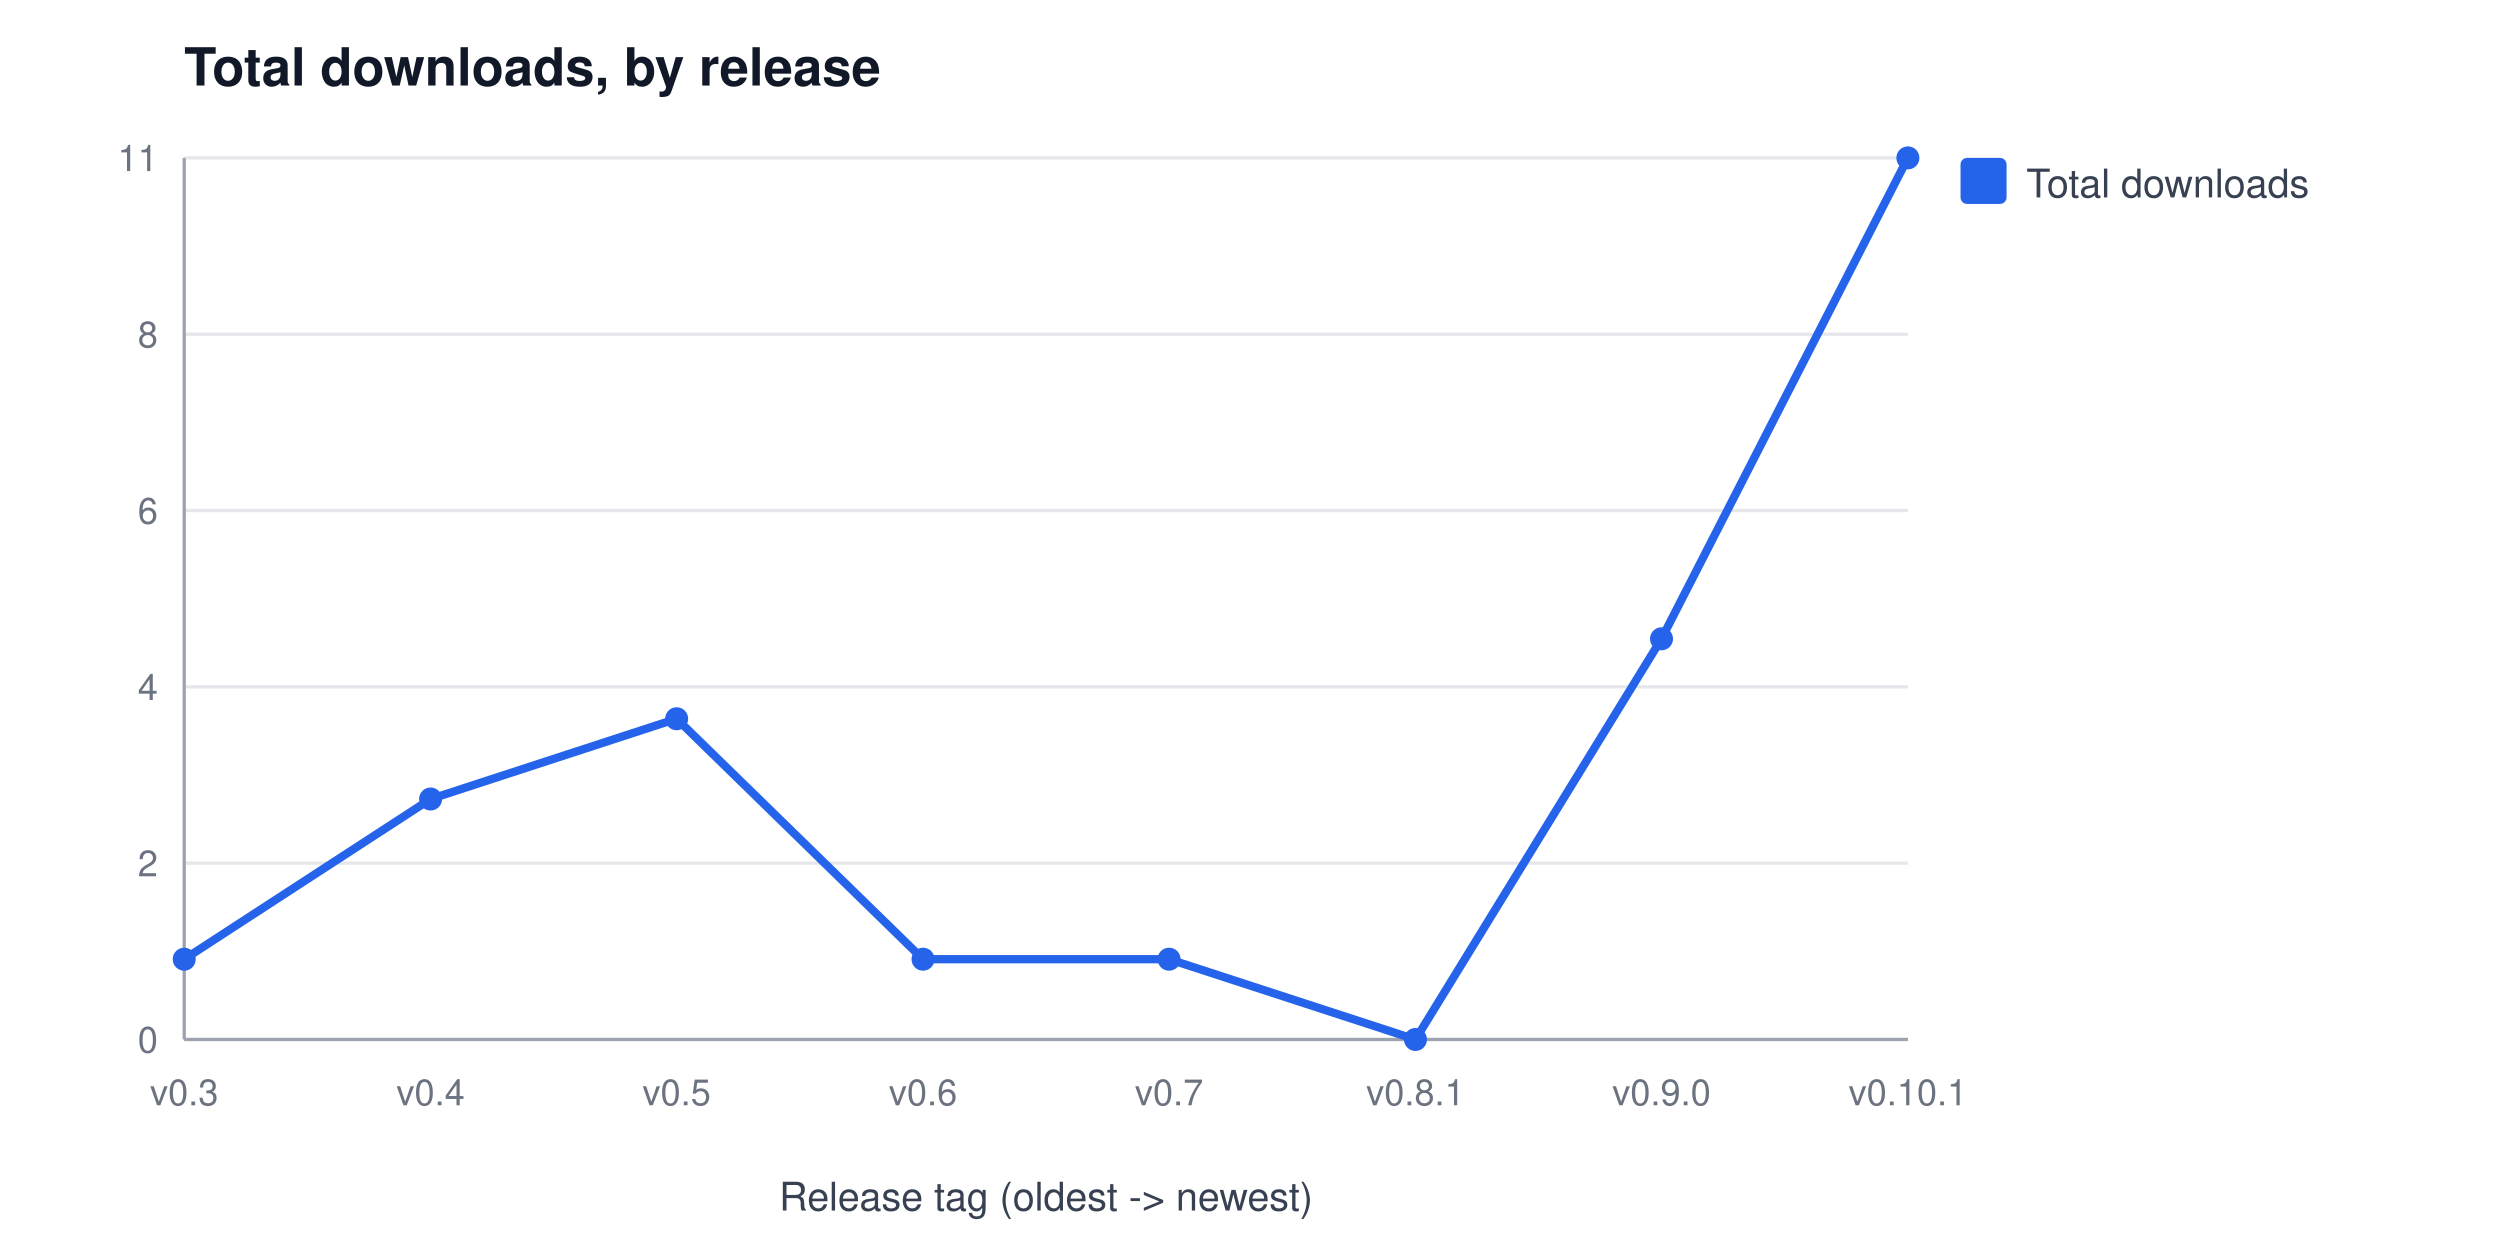
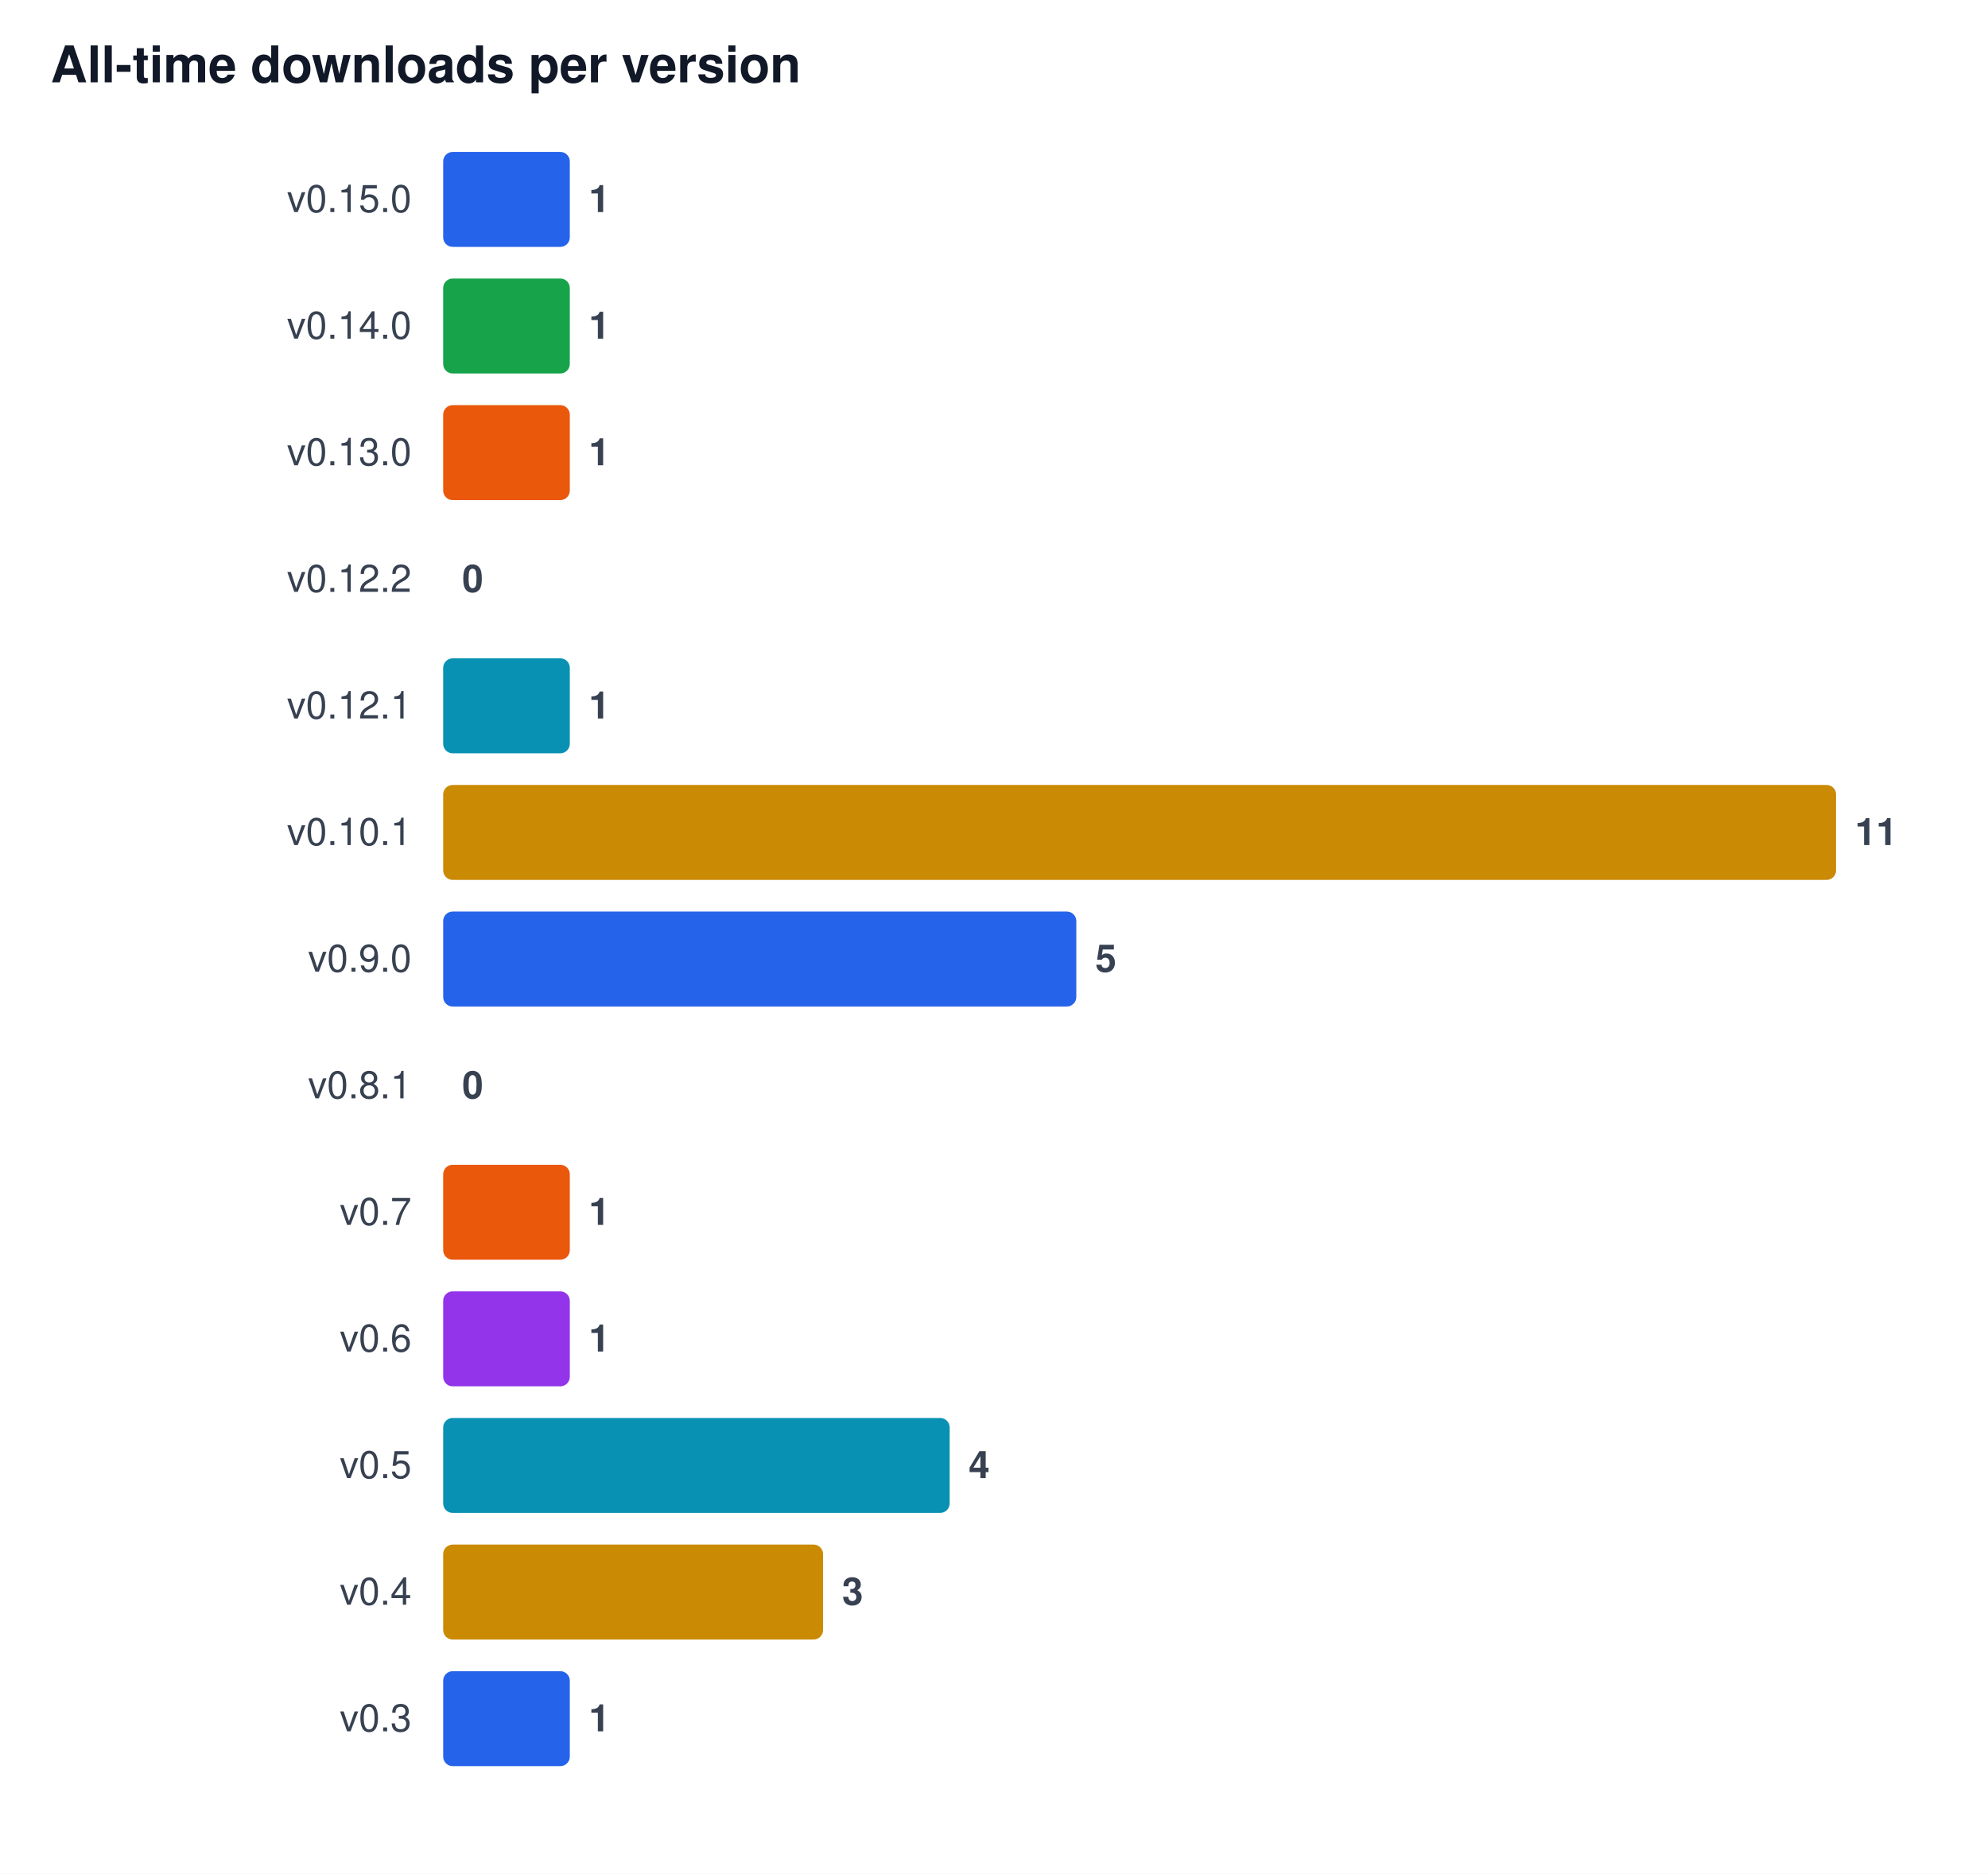
- <svg xmlns="http://www.w3.org/2000/svg" width="760" height="380" viewBox="0 0 760 380" font-family="Segoe UI, Helvetica, Arial, sans-serif" role="img" aria-label="Total downloads, by release">
-   <rect width="760" height="380" fill="#ffffff" />
-   <text x="56" y="26" font-size="16" font-weight="600" fill="#111827">Total downloads, by release</text>
-   <line x1="56" y1="316.0" x2="580" y2="316.0" stroke="#e5e7eb" stroke-width="1" />
-   <text x="48" y="320.0" font-size="11" fill="#6b7280" text-anchor="end">0</text>
-   <line x1="56" y1="262.4" x2="580" y2="262.4" stroke="#e5e7eb" stroke-width="1" />
-   <text x="48" y="266.4" font-size="11" fill="#6b7280" text-anchor="end">2</text>
-   <line x1="56" y1="208.8" x2="580" y2="208.8" stroke="#e5e7eb" stroke-width="1" />
-   <text x="48" y="212.8" font-size="11" fill="#6b7280" text-anchor="end">4</text>
-   <line x1="56" y1="155.2" x2="580" y2="155.2" stroke="#e5e7eb" stroke-width="1" />
-   <text x="48" y="159.2" font-size="11" fill="#6b7280" text-anchor="end">6</text>
-   <line x1="56" y1="101.6" x2="580" y2="101.6" stroke="#e5e7eb" stroke-width="1" />
-   <text x="48" y="105.6" font-size="11" fill="#6b7280" text-anchor="end">8</text>
-   <line x1="56" y1="48.0" x2="580" y2="48.0" stroke="#e5e7eb" stroke-width="1" />
-   <text x="48" y="52.0" font-size="11" fill="#6b7280" text-anchor="end">11</text>
-   <line x1="56" y1="48" x2="56" y2="316" stroke="#9ca3af" stroke-width="1" />
-   <line x1="56" y1="316" x2="580" y2="316" stroke="#9ca3af" stroke-width="1" />
-   <text x="56.0" y="336" font-size="11" fill="#6b7280" text-anchor="middle">v0.3</text>
-   <text x="130.9" y="336" font-size="11" fill="#6b7280" text-anchor="middle">v0.4</text>
-   <text x="205.7" y="336" font-size="11" fill="#6b7280" text-anchor="middle">v0.5</text>
-   <text x="280.6" y="336" font-size="11" fill="#6b7280" text-anchor="middle">v0.6</text>
-   <text x="355.4" y="336" font-size="11" fill="#6b7280" text-anchor="middle">v0.7</text>
-   <text x="430.3" y="336" font-size="11" fill="#6b7280" text-anchor="middle">v0.8.1</text>
-   <text x="505.1" y="336" font-size="11" fill="#6b7280" text-anchor="middle">v0.9.0</text>
-   <text x="580.0" y="336" font-size="11" fill="#6b7280" text-anchor="middle">v0.10.1</text>
-   <text x="318" y="368" font-size="12" fill="#374151" text-anchor="middle">Release tag (oldest -&gt; newest)</text>
-   <polyline points="56.0,291.6 130.9,242.9 205.7,218.5 280.6,291.6 355.4,291.6 430.3,316.0 505.1,194.2 580.0,48.0" fill="none" stroke="#2563eb" stroke-width="2.5" />
-   <circle cx="56.0" cy="291.6" r="3.5" fill="#2563eb" />
-   <circle cx="130.9" cy="242.9" r="3.5" fill="#2563eb" />
-   <circle cx="205.7" cy="218.5" r="3.5" fill="#2563eb" />
-   <circle cx="280.6" cy="291.6" r="3.5" fill="#2563eb" />
-   <circle cx="355.4" cy="291.6" r="3.5" fill="#2563eb" />
-   <circle cx="430.3" cy="316.0" r="3.5" fill="#2563eb" />
-   <circle cx="505.1" cy="194.2" r="3.5" fill="#2563eb" />
-   <circle cx="580.0" cy="48.0" r="3.5" fill="#2563eb" />
-   <rect x="596" y="48" width="14" height="14" rx="2" fill="#2563eb" />
-   <text x="616" y="60" font-size="12" fill="#374151">Total downloads</text>
+ <svg xmlns="http://www.w3.org/2000/svg" width="628" height="592" viewBox="0 0 628 592" font-family="Segoe UI, Helvetica, Arial, sans-serif" role="img" aria-label="All-time downloads per version">
+   <rect width="628" height="592" fill="#ffffff" />
+   <text x="16" y="26" font-size="16" font-weight="600" fill="#111827">All-time downloads per version</text>
+   <text x="130" y="67" font-size="12" fill="#374151" text-anchor="end">v0.15.0</text>
+   <rect x="140" y="48" width="40.0" height="30" rx="3" fill="#2563eb" />
+   <text x="186.0" y="67" font-size="12" font-weight="600" fill="#374151">1</text>
+   <text x="130" y="107" font-size="12" fill="#374151" text-anchor="end">v0.14.0</text>
+   <rect x="140" y="88" width="40.0" height="30" rx="3" fill="#16a34a" />
+   <text x="186.0" y="107" font-size="12" font-weight="600" fill="#374151">1</text>
+   <text x="130" y="147" font-size="12" fill="#374151" text-anchor="end">v0.13.0</text>
+   <rect x="140" y="128" width="40.0" height="30" rx="3" fill="#ea580c" />
+   <text x="186.0" y="147" font-size="12" font-weight="600" fill="#374151">1</text>
+   <text x="130" y="187" font-size="12" fill="#374151" text-anchor="end">v0.12.2</text>
+   <rect x="140" y="168" width="0.0" height="30" rx="3" fill="#9333ea" />
+   <text x="146.0" y="187" font-size="12" font-weight="600" fill="#374151">0</text>
+   <text x="130" y="227" font-size="12" fill="#374151" text-anchor="end">v0.12.1</text>
+   <rect x="140" y="208" width="40.0" height="30" rx="3" fill="#0891b2" />
+   <text x="186.0" y="227" font-size="12" font-weight="600" fill="#374151">1</text>
+   <text x="130" y="267" font-size="12" fill="#374151" text-anchor="end">v0.10.1</text>
+   <rect x="140" y="248" width="440.0" height="30" rx="3" fill="#ca8a04" />
+   <text x="586.0" y="267" font-size="12" font-weight="600" fill="#374151">11</text>
+   <text x="130" y="307" font-size="12" fill="#374151" text-anchor="end">v0.9.0</text>
+   <rect x="140" y="288" width="200.0" height="30" rx="3" fill="#2563eb" />
+   <text x="346.0" y="307" font-size="12" font-weight="600" fill="#374151">5</text>
+   <text x="130" y="347" font-size="12" fill="#374151" text-anchor="end">v0.8.1</text>
+   <rect x="140" y="328" width="0.0" height="30" rx="3" fill="#16a34a" />
+   <text x="146.0" y="347" font-size="12" font-weight="600" fill="#374151">0</text>
+   <text x="130" y="387" font-size="12" fill="#374151" text-anchor="end">v0.7</text>
+   <rect x="140" y="368" width="40.0" height="30" rx="3" fill="#ea580c" />
+   <text x="186.0" y="387" font-size="12" font-weight="600" fill="#374151">1</text>
+   <text x="130" y="427" font-size="12" fill="#374151" text-anchor="end">v0.6</text>
+   <rect x="140" y="408" width="40.0" height="30" rx="3" fill="#9333ea" />
+   <text x="186.0" y="427" font-size="12" font-weight="600" fill="#374151">1</text>
+   <text x="130" y="467" font-size="12" fill="#374151" text-anchor="end">v0.5</text>
+   <rect x="140" y="448" width="160.0" height="30" rx="3" fill="#0891b2" />
+   <text x="306.0" y="467" font-size="12" font-weight="600" fill="#374151">4</text>
+   <text x="130" y="507" font-size="12" fill="#374151" text-anchor="end">v0.4</text>
+   <rect x="140" y="488" width="120.0" height="30" rx="3" fill="#ca8a04" />
+   <text x="266.0" y="507" font-size="12" font-weight="600" fill="#374151">3</text>
+   <text x="130" y="547" font-size="12" fill="#374151" text-anchor="end">v0.3</text>
+   <rect x="140" y="528" width="40.0" height="30" rx="3" fill="#2563eb" />
+   <text x="186.0" y="547" font-size="12" font-weight="600" fill="#374151">1</text>
</svg>
